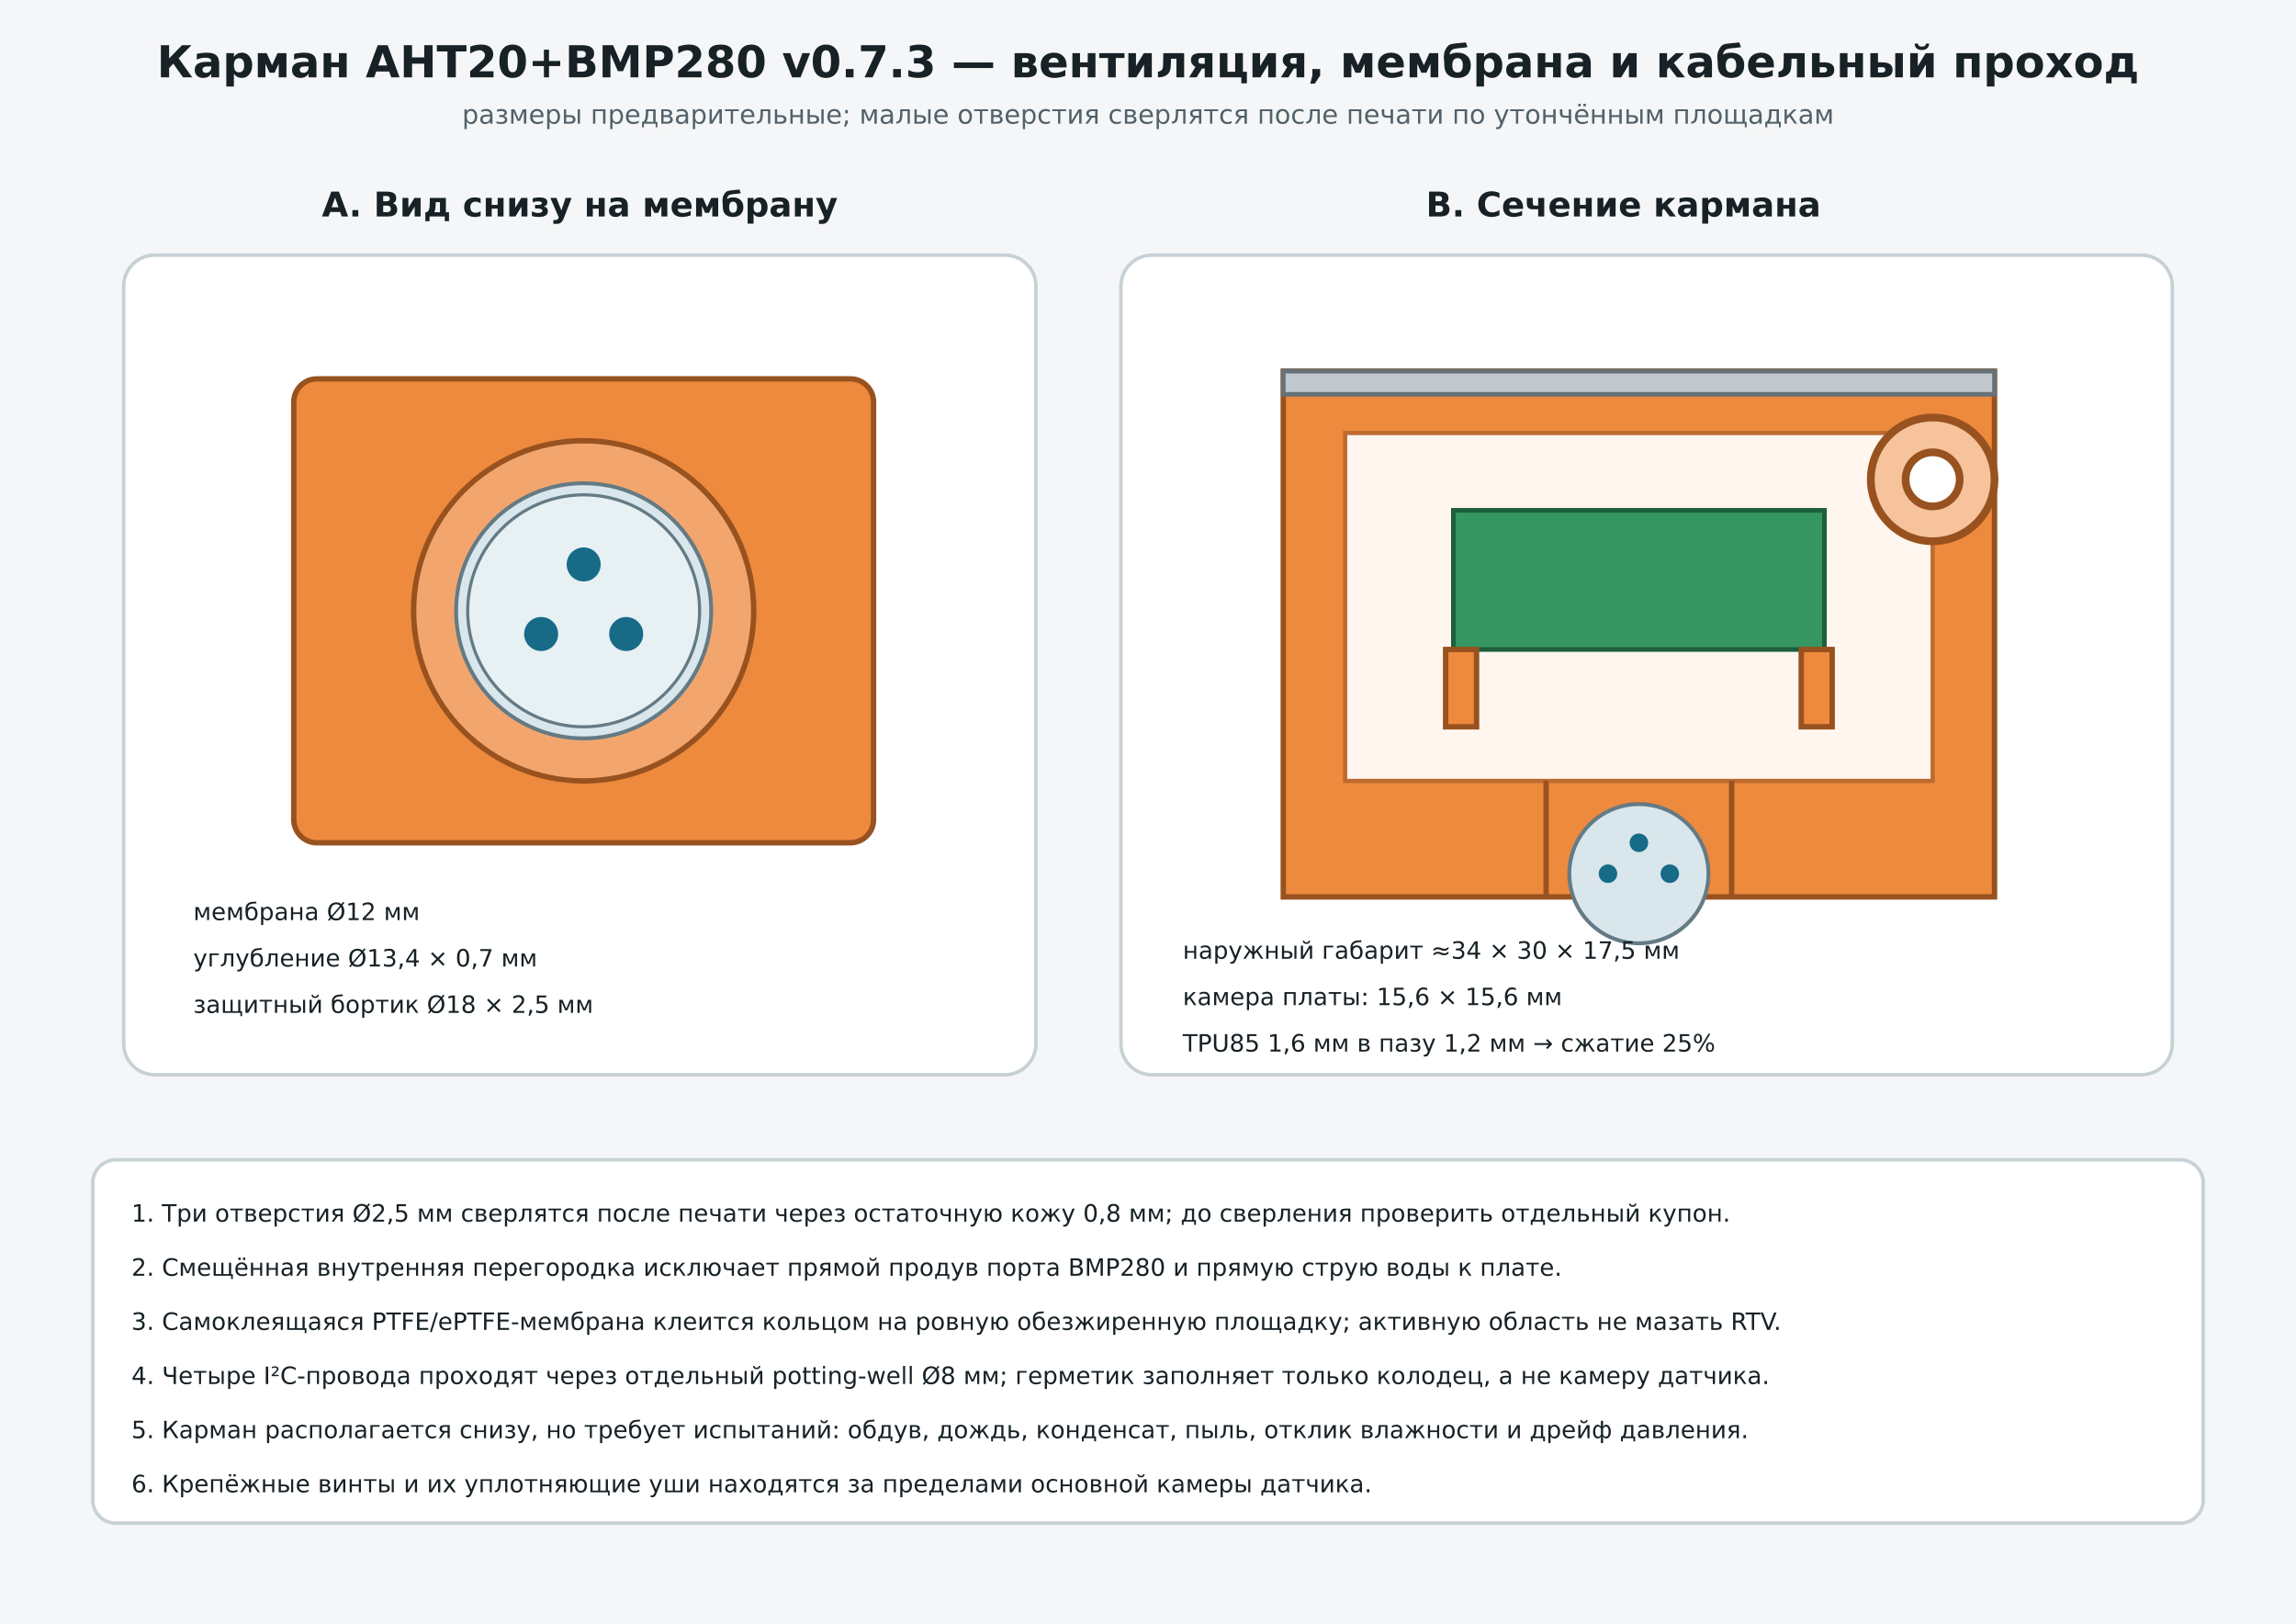
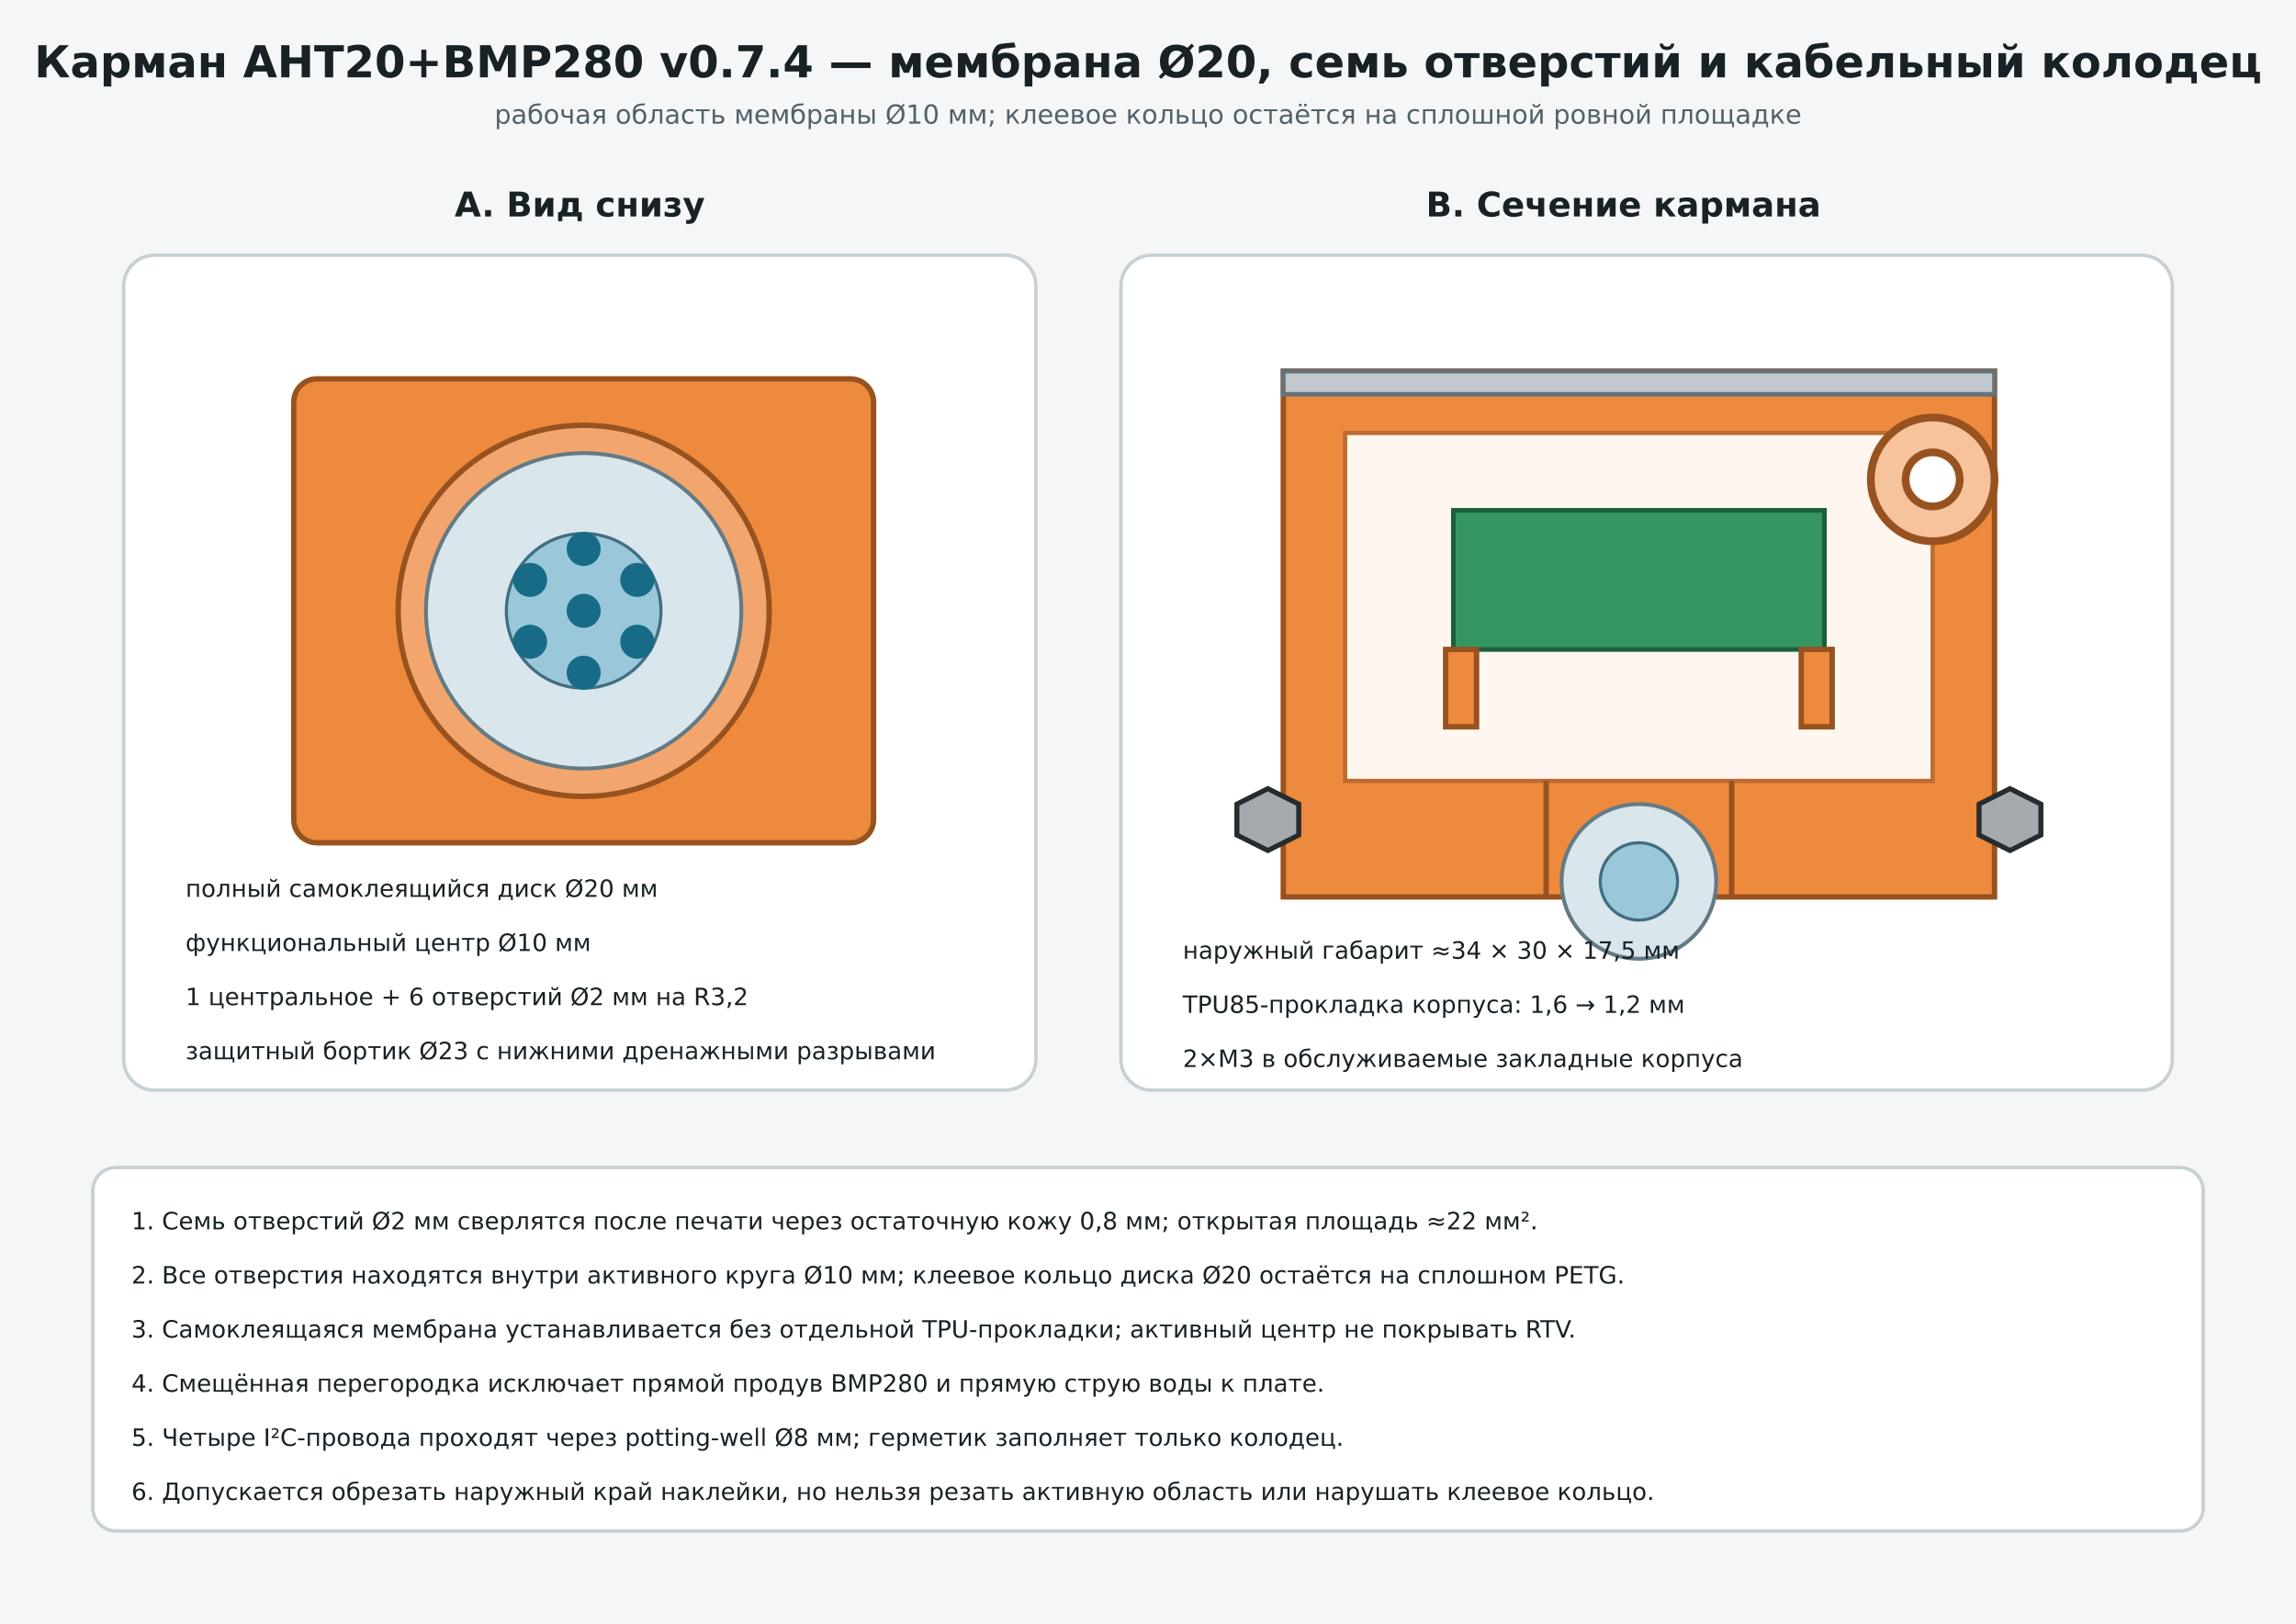
<svg xmlns="http://www.w3.org/2000/svg" width="297mm" height="210mm" viewBox="0 0 297 210">
  <defs>
    <marker id="arr" markerWidth="7" markerHeight="7" refX="6" refY="3.5" orient="auto">
      <path d="M0,0 L7,3.5 L0,7 z" fill="#176b87" />
    </marker>
-     <style>.title{font:700 7px 'DejaVu Sans',Arial,sans-serif;fill:#172126}.sub{font:3.4px 'DejaVu Sans',Arial,sans-serif;fill:#52616a}.h{font:700 4.4px 'DejaVu Sans',Arial,sans-serif;fill:#172126}.t{font:3.1px 'DejaVu Sans',Arial,sans-serif;fill:#172126}.small{font:2.8px 'DejaVu Sans',Arial,sans-serif;fill:#52616a}.dim{font:700 3px 'DejaVu Sans',Arial,sans-serif;fill:#176b87}.petg{fill:#ee8a3d;stroke:#98521f;stroke-width:.7}.tpu95{fill:#929ca3;stroke:#4f5a61;stroke-width:.6}.tpu85{fill:#c2c9ce;stroke:#667178;stroke-width:.6}.metal{fill:#606c73;stroke:#222b30;stroke-width:.6}.board{fill:#369662;stroke:#1c5f3d;stroke-width:.6}.window{fill:#92cceb;stroke:#316b8a;stroke-width:.5}.membrane{fill:#d9e6eb;stroke:#647a84;stroke-width:.5}.air{fill:none;stroke:#176b87;stroke-width:.7;stroke-dasharray:2 1}.arrow{fill:none;stroke:#176b87;stroke-width:.8;marker-end:url(#arr)}.note{fill:#fff;stroke:#c7d1d5;stroke-width:.45}.cut{fill:#fff6ef;stroke:#bd6b31;stroke-width:.55}</style>
+     <marker id="dimarr" markerWidth="6" markerHeight="6" refX="3" refY="3" orient="auto-start-reverse">
+       <path d="M0,0 L6,3 L0,6 z" fill="#176b87" />
+     </marker>
+     <style>.title{font:700 7px 'DejaVu Sans',Arial,sans-serif;fill:#172126}.sub{font:3.4px 'DejaVu Sans',Arial,sans-serif;fill:#52616a}.h{font:700 4.4px 'DejaVu Sans',Arial,sans-serif;fill:#172126}.t{font:3.1px 'DejaVu Sans',Arial,sans-serif;fill:#172126}.small{font:2.8px 'DejaVu Sans',Arial,sans-serif;fill:#52616a}.dim{font:700 3px 'DejaVu Sans',Arial,sans-serif;fill:#176b87}.petg{fill:#ee8a3d;stroke:#98521f;stroke-width:.7}.tpu95{fill:#929ca3;stroke:#4f5a61;stroke-width:.6}.tpu85{fill:#c2c9ce;stroke:#667178;stroke-width:.6}.metal{fill:#606c73;stroke:#222b30;stroke-width:.6}.nut{fill:#a5aaae;stroke:#252b2f;stroke-width:.65}.board{fill:#369662;stroke:#1c5f3d;stroke-width:.6}.esp{fill:#b44242;stroke:#6d2222;stroke-width:.6}.mos{fill:#4f65a9;stroke:#2c3868;stroke-width:.6}.buck{fill:#369662;stroke:#1c5f3d;stroke-width:.6}.window{fill:#92cceb;stroke:#316b8a;stroke-width:.5}.membrane{fill:#d9e6eb;stroke:#647a84;stroke-width:.5}.active{fill:#9ac8da;stroke:#416e80;stroke-width:.4}.air{fill:none;stroke:#176b87;stroke-width:.7;stroke-dasharray:2 1}.arrow{fill:none;stroke:#176b87;stroke-width:.8;marker-end:url(#arr)}.dimension{fill:none;stroke:#176b87;stroke-width:.7;marker-start:url(#dimarr);marker-end:url(#dimarr)}.note{fill:#fff;stroke:#c7d1d5;stroke-width:.45}.cut{fill:#fff6ef;stroke:#bd6b31;stroke-width:.55}.wire{fill:none;stroke:#23282c;stroke-width:1.4}.wire2{fill:none;stroke:#4d555a;stroke-width:1.4}.glue{fill:#f0b13e;stroke:#9a6812;stroke-width:.45}</style>
  </defs>
  <rect width="297" height="210" fill="#f5f6f7" />
-   <text x="148.5" y="10" text-anchor="middle" class="title" style="font-size:5.7px">Карман AHT20+BMP280 v0.7.3 — вентиляция, мембрана и кабельный проход</text>
-   <text x="148.5" y="16" text-anchor="middle" class="sub">размеры предварительные; малые отверстия сверлятся после печати по утончённым площадкам</text>
-   <text x="75" y="28" text-anchor="middle" class="h">A. Вид снизу на мембрану</text>
-   <rect x="16" y="33" width="118" height="106" rx="4" class="note" />
+   <text x="148.5" y="10" text-anchor="middle" class="title" style="font-size:5.7px">Карман AHT20+BMP280 v0.7.4 — мембрана Ø20, семь отверстий и кабельный колодец</text>
+   <text x="148.5" y="16" text-anchor="middle" class="sub">рабочая область мембраны Ø10 мм; клеевое кольцо остаётся на сплошной ровной площадке</text>
+   <text x="75" y="28" text-anchor="middle" class="h">A. Вид снизу</text>
+   <rect x="16" y="33" width="118" height="108" rx="4" class="note" />
  <rect x="38" y="49" width="75" height="60" rx="3" class="petg" />
-   <circle cx="75.5" cy="79" r="22" fill="#f2a66e" stroke="#98521f" stroke-width=".7" />
-   <circle cx="75.5" cy="79" r="16.5" class="membrane" />
-   <circle cx="75.5" cy="79" r="15" fill="#e7f0f3" stroke="#647a84" stroke-width=".4" />
-   <circle cx="70" cy="82" r="2.2" fill="#176b87" />
-   <circle cx="75.5" cy="73" r="2.2" fill="#176b87" />
-   <circle cx="81" cy="82" r="2.2" fill="#176b87" />
-   <text x="25" y="119" class="t">мембрана Ø12 мм</text>
-   <text x="25" y="125" class="t">углубление Ø13,4 × 0,7 мм</text>
-   <text x="25" y="131" class="t">защитный бортик Ø18 × 2,5 мм</text>
+   <circle cx="75.5" cy="79" r="24" fill="#f2a66e" stroke="#98521f" stroke-width=".7" />
+   <circle cx="75.5" cy="79" r="20.4" class="membrane" />
+   <circle cx="75.5" cy="79" r="10" class="active" />
+   <circle cx="75.5" cy="79" r="2.2" fill="#176b87" />
+   <circle cx="75.50" cy="71.00" r="2.2" fill="#176b87" />
+   <circle cx="82.43" cy="75.00" r="2.2" fill="#176b87" />
+   <circle cx="82.43" cy="83.00" r="2.2" fill="#176b87" />
+   <circle cx="75.50" cy="87.00" r="2.2" fill="#176b87" />
+   <circle cx="68.57" cy="83.00" r="2.2" fill="#176b87" />
+   <circle cx="68.57" cy="75.00" r="2.2" fill="#176b87" />
+   <text x="24" y="116" class="t">полный самоклеящийся диск Ø20 мм</text>
+   <text x="24" y="123" class="t">функциональный центр Ø10 мм</text>
+   <text x="24" y="130" class="t">1 центральное + 6 отверстий Ø2 мм на R3,2</text>
+   <text x="24" y="137" class="t">защитный бортик Ø23 с нижними дренажными разрывами</text>
  <text x="210" y="28" text-anchor="middle" class="h">B. Сечение кармана</text>
-   <rect x="145" y="33" width="136" height="106" rx="4" class="note" />
+   <rect x="145" y="33" width="136" height="108" rx="4" class="note" />
  <rect x="166" y="48" width="92" height="68" class="petg" />
  <rect x="174" y="56" width="76" height="45" class="cut" />
  <rect x="188" y="66" width="48" height="18" class="board" />
  <rect x="187" y="84" width="4" height="10" class="petg" />
  <rect x="233" y="84" width="4" height="10" class="petg" />
  <path d="M200 101 V116" class="petg" />
  <path d="M224 101 V116" class="petg" />
-   <circle cx="212" cy="113" r="9" class="membrane" />
-   <circle cx="208" cy="113" r="1.2" fill="#176b87" />
-   <circle cx="212" cy="109" r="1.2" fill="#176b87" />
-   <circle cx="216" cy="113" r="1.2" fill="#176b87" />
+   <circle cx="212" cy="114" r="10" class="membrane" />
+   <circle cx="212" cy="114" r="5" class="active" />
  <rect x="166" y="48" width="92" height="3" class="tpu85" />
  <circle cx="250" cy="62" r="8" fill="#f6c39c" stroke="#98521f" />
  <circle cx="250" cy="62" r="3.5" fill="#fff" stroke="#98521f" />
+   <polygon points="160,104 164,102 168,104 168,108 164,110 160,108" class="nut" />
+   <polygon points="256,104 260,102 264,104 264,108 260,110 256,108" class="nut" />
  <text x="153" y="124" class="t">наружный габарит ≈34 × 30 × 17,5 мм</text>
-   <text x="153" y="130" class="t">камера платы: 15,6 × 15,6 мм</text>
-   <text x="153" y="136" class="t">TPU85 1,6 мм в пазу 1,2 мм → сжатие 25%</text>
-   <rect x="12" y="150" width="273" height="47" rx="3" class="note" />
-   <text x="17" y="158" class="t">1. Три отверстия Ø2,5 мм сверлятся после печати через остаточную кожу 0,8 мм; до сверления проверить отдельный купон.</text>
-   <text x="17" y="165" class="t">2. Смещённая внутренняя перегородка исключает прямой продув порта BMP280 и прямую струю воды к плате.</text>
-   <text x="17" y="172" class="t">3. Самоклеящаяся PTFE/ePTFE-мембрана клеится кольцом на ровную обезжиренную площадку; активную область не мазать RTV.</text>
-   <text x="17" y="179" class="t">4. Четыре I²C-провода проходят через отдельный potting-well Ø8 мм; герметик заполняет только колодец, а не камеру датчика.</text>
-   <text x="17" y="186" class="t">5. Карман располагается снизу, но требует испытаний: обдув, дождь, конденсат, пыль, отклик влажности и дрейф давления.</text>
-   <text x="17" y="193" class="t">6. Крепёжные винты и их уплотняющие уши находятся за пределами основной камеры датчика.</text>
+   <text x="153" y="131" class="t">TPU85-прокладка корпуса: 1,6 → 1,2 мм</text>
+   <text x="153" y="138" class="t">2×M3 в обслуживаемые закладные корпуса</text>
+   <rect x="12" y="151" width="273" height="47" rx="3" class="note" />
+   <text x="17" y="159" class="t">1. Семь отверстий Ø2 мм сверлятся после печати через остаточную кожу 0,8 мм; открытая площадь ≈22 мм².</text>
+   <text x="17" y="166" class="t">2. Все отверстия находятся внутри активного круга Ø10 мм; клеевое кольцо диска Ø20 остаётся на сплошном PETG.</text>
+   <text x="17" y="173" class="t">3. Самоклеящаяся мембрана устанавливается без отдельной TPU-прокладки; активный центр не покрывать RTV.</text>
+   <text x="17" y="180" class="t">4. Смещённая перегородка исключает прямой продув BMP280 и прямую струю воды к плате.</text>
+   <text x="17" y="187" class="t">5. Четыре I²C-провода проходят через potting-well Ø8 мм; герметик заполняет только колодец.</text>
+   <text x="17" y="194" class="t">6. Допускается обрезать наружный край наклейки, но нельзя резать активную область или нарушать клеевое кольцо.</text>
</svg>
